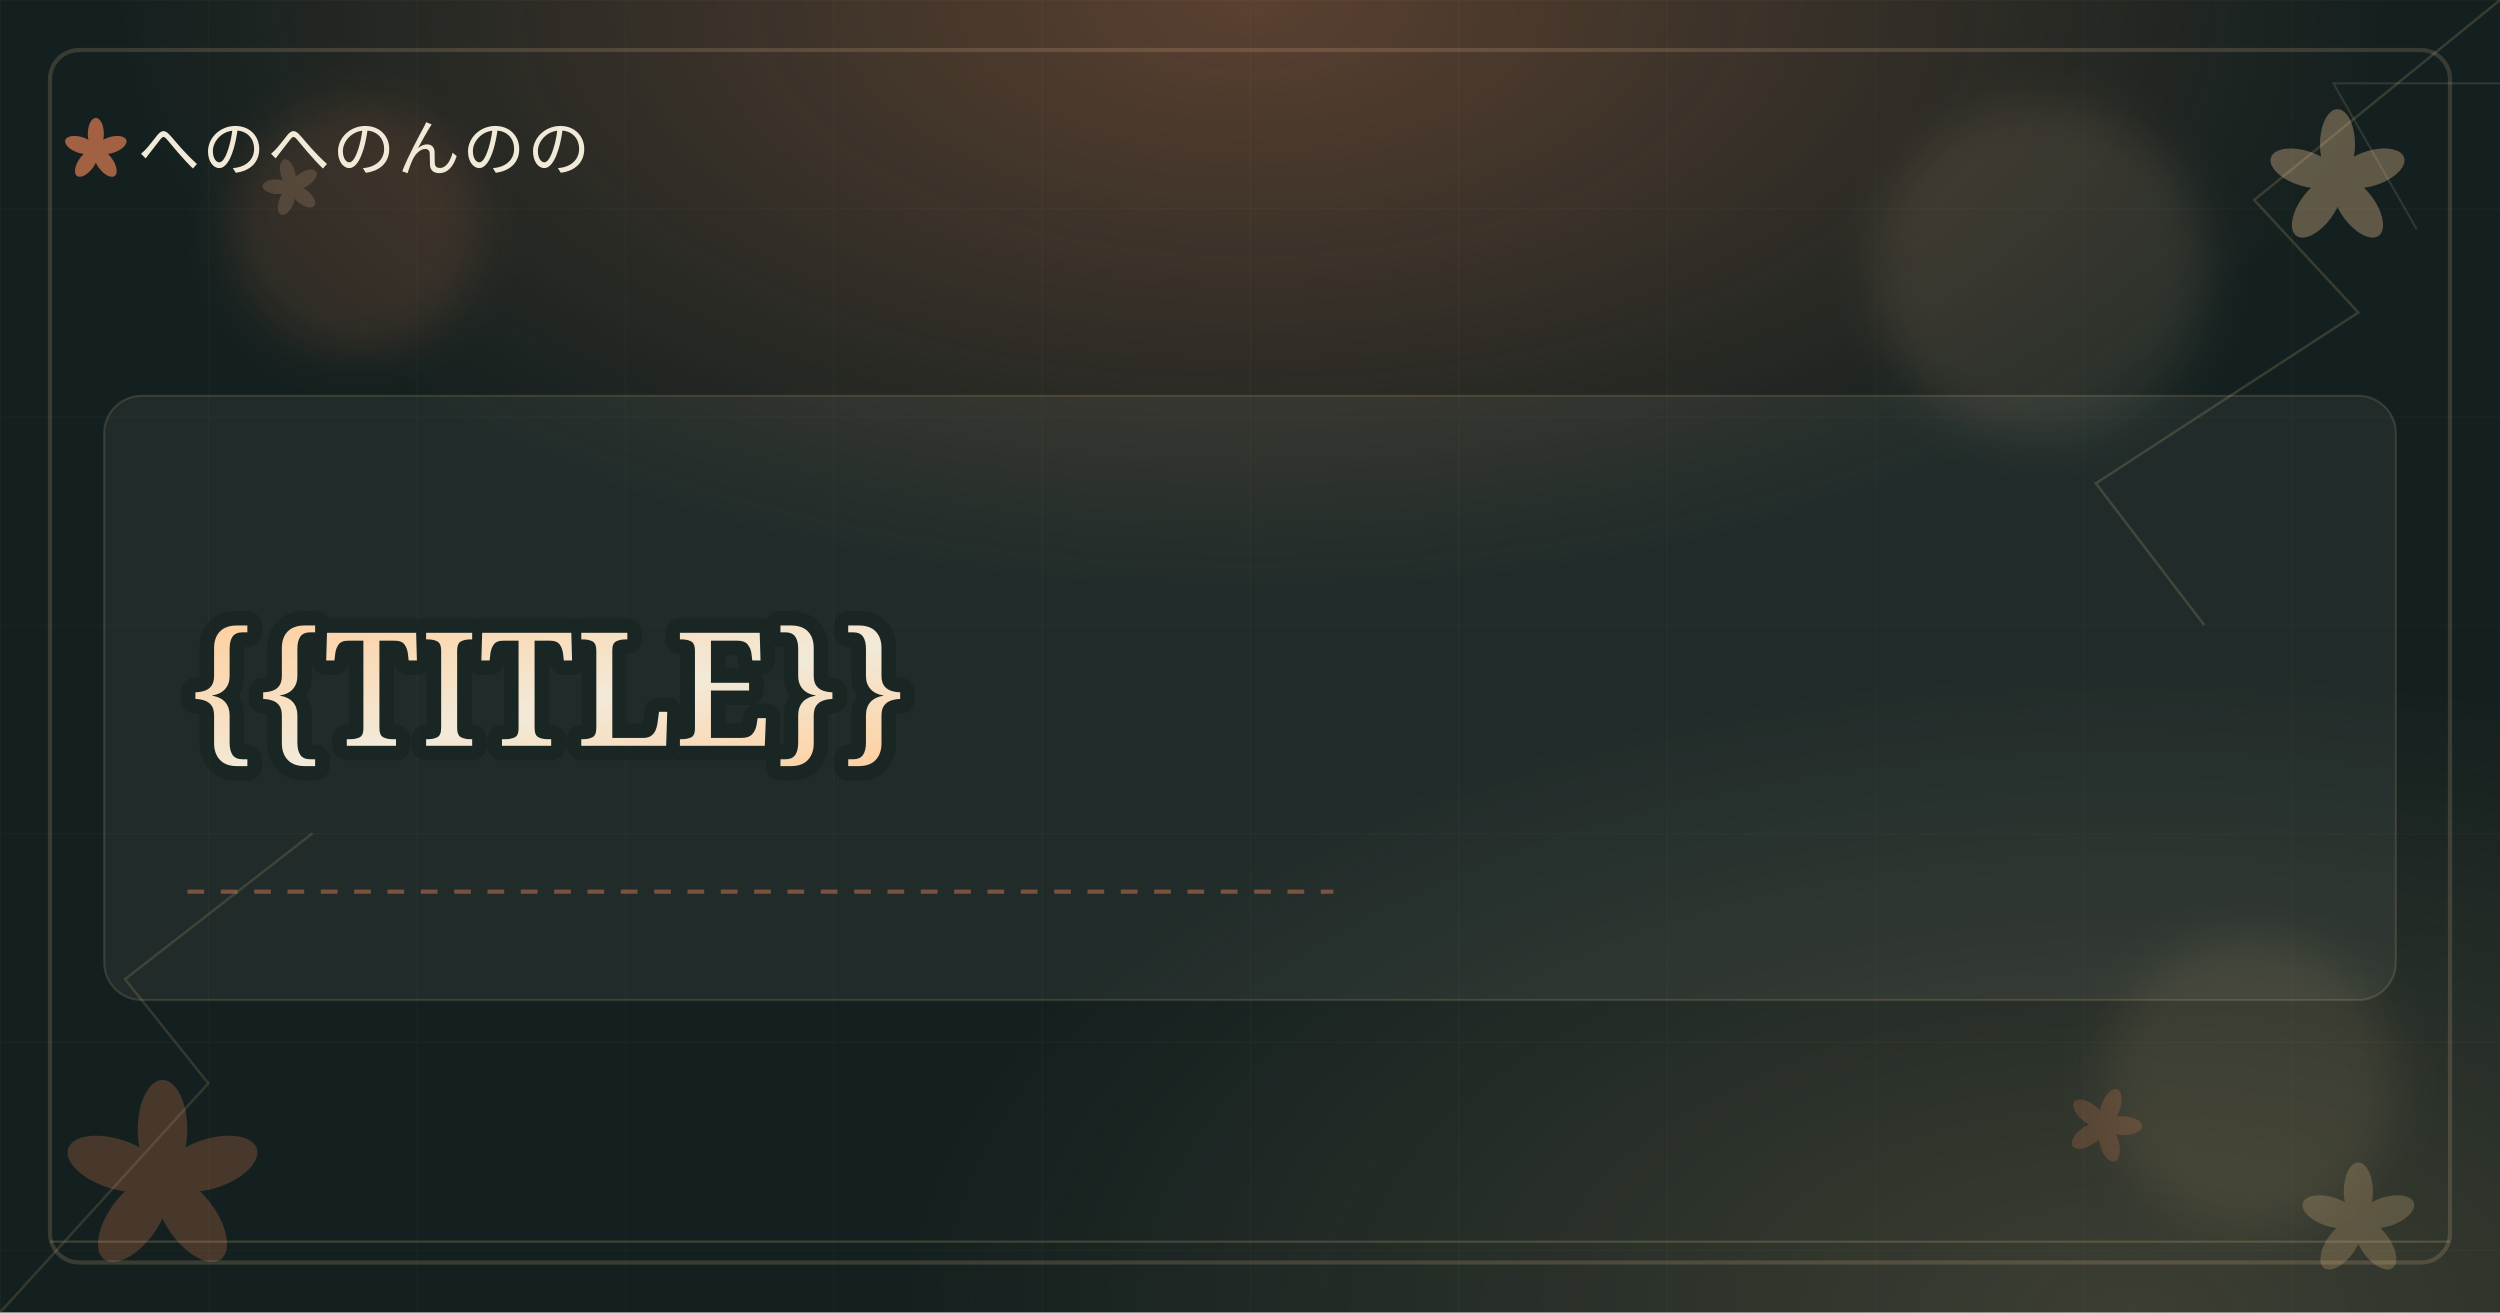
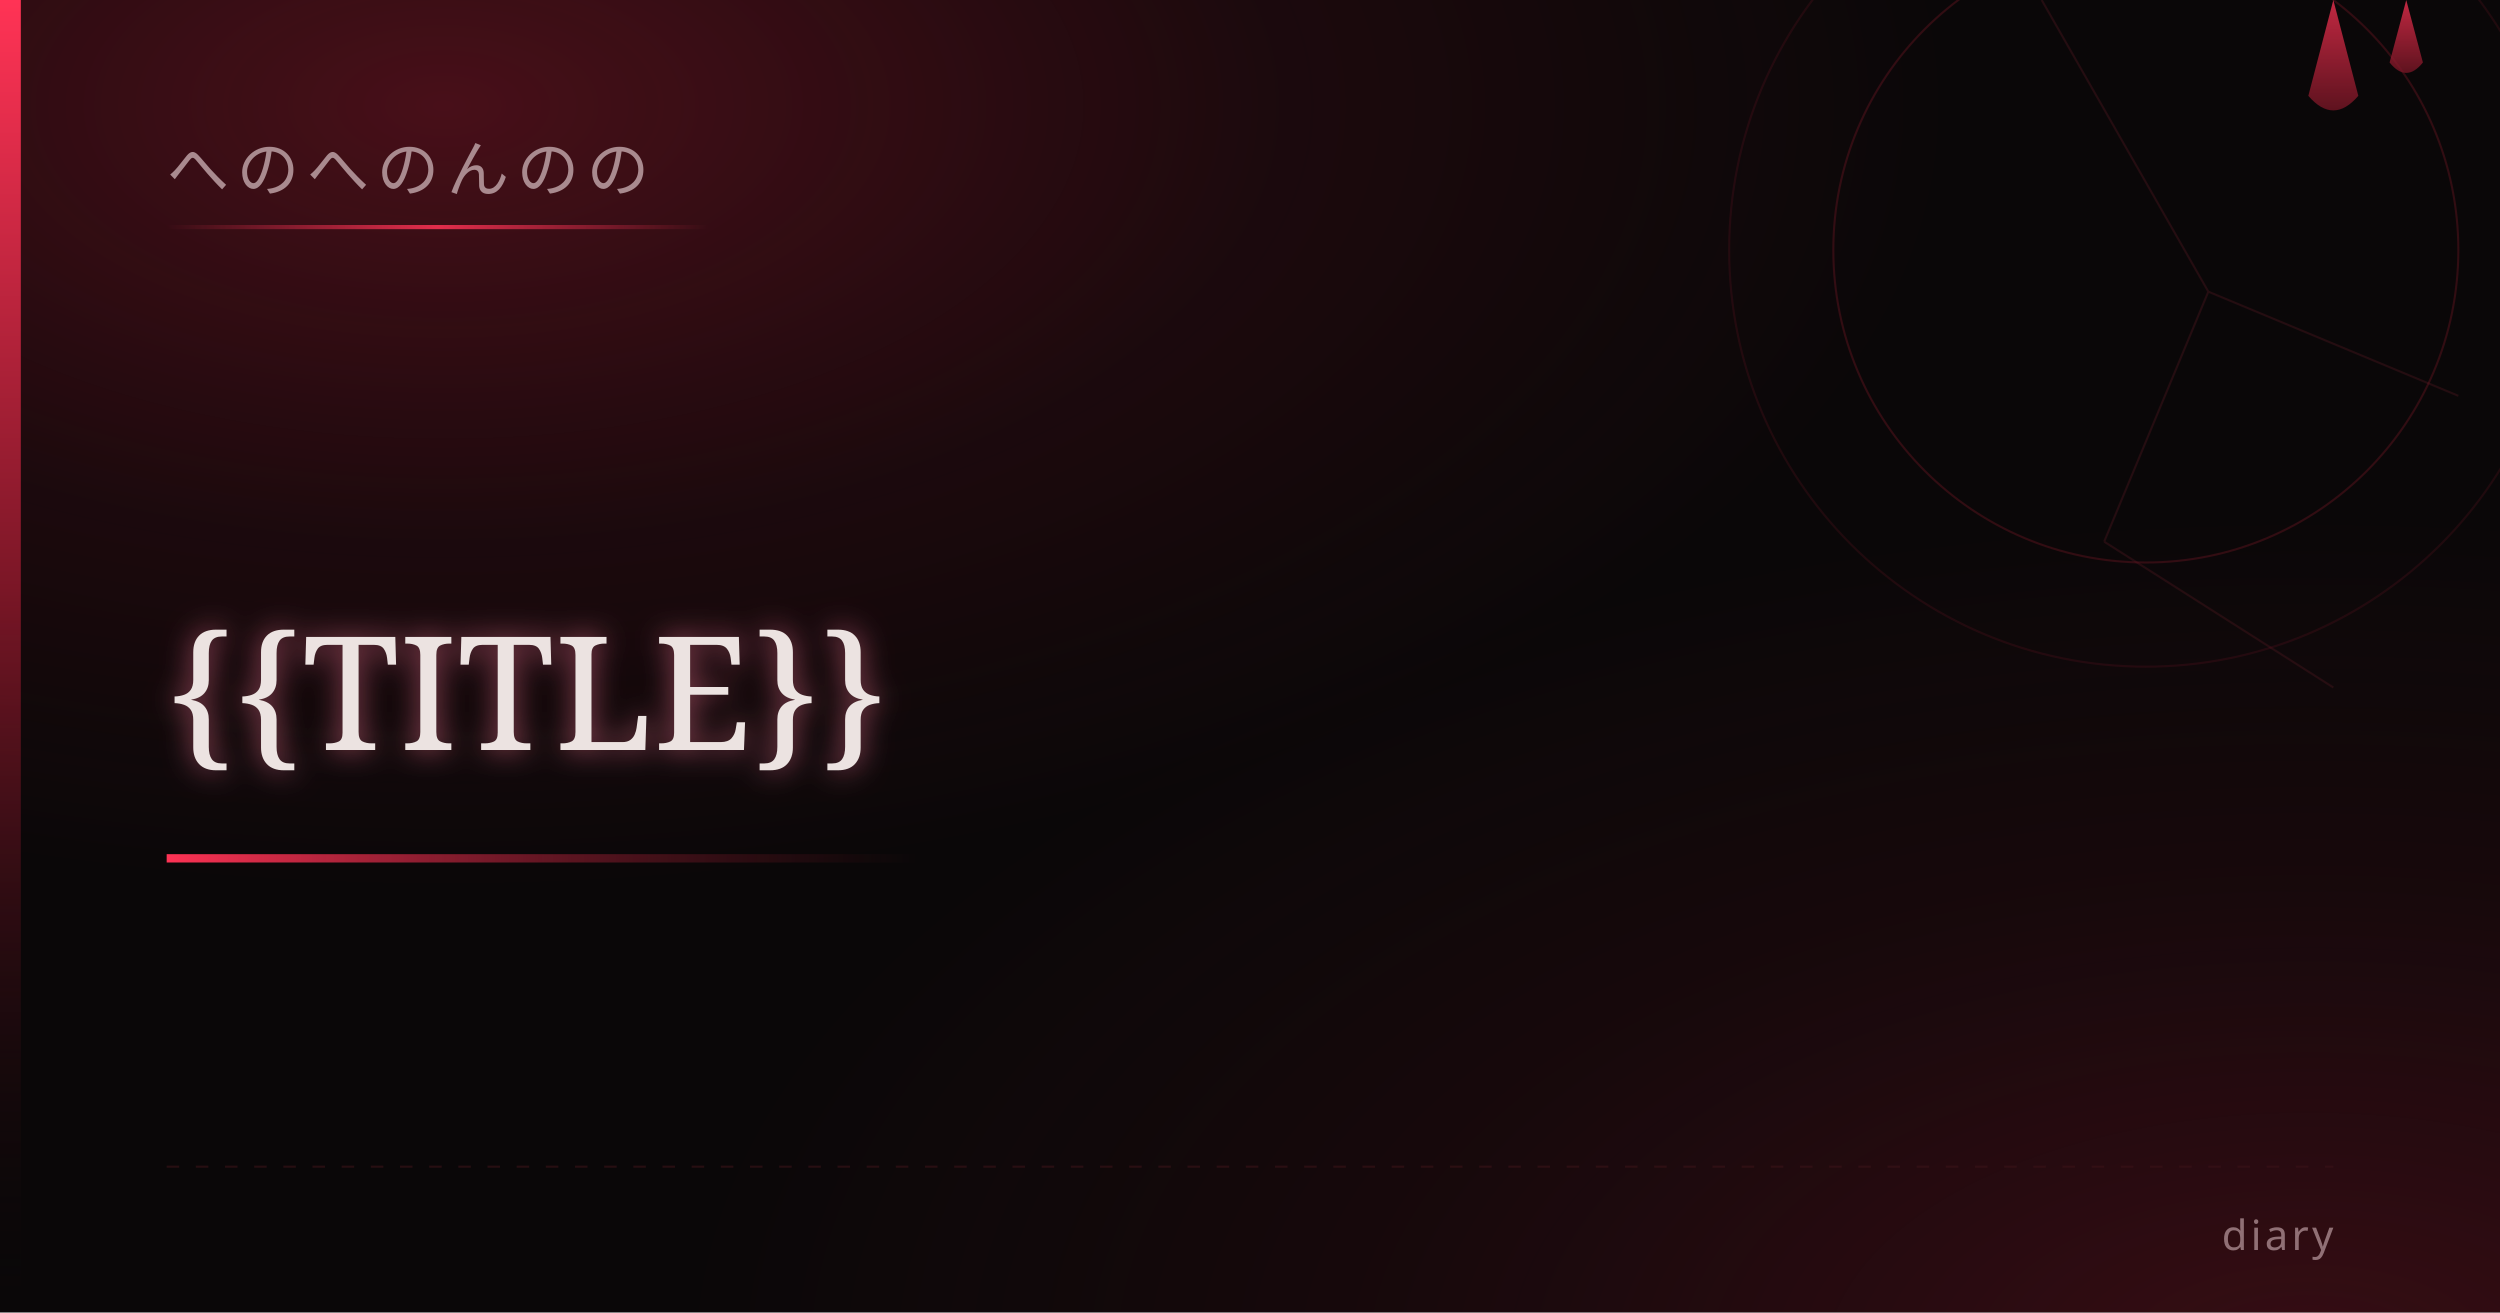
<svg xmlns="http://www.w3.org/2000/svg" width="1200" height="630" viewBox="0 0 1200 630">
  <defs>
-     <linearGradient id="titleGrad" x1="0" y1="0" x2="1" y2="1">
-       <stop offset="0%" stop-color="#ffcf9e" />
-       <stop offset="55%" stop-color="#f2ead9" />
-       <stop offset="100%" stop-color="#ffcf9e" />
+     <radialGradient id="rg1" cx="18%" cy="8%" r="60%">
+       <stop offset="0%" stop-color="#7a1626" stop-opacity="0.55" />
+       <stop offset="55%" stop-color="#7a1626" stop-opacity="0.16" />
+       <stop offset="100%" stop-color="#7a1626" stop-opacity="0" />
+     </radialGradient>
+     <radialGradient id="rg2" cx="92%" cy="104%" r="65%">
+       <stop offset="0%" stop-color="#7a1626" stop-opacity="0.4" />
+       <stop offset="55%" stop-color="#7a1626" stop-opacity="0.12" />
+       <stop offset="100%" stop-color="#7a1626" stop-opacity="0" />
+     </radialGradient>
+     <linearGradient id="barGrad" x1="0" y1="0" x2="0" y2="1">
+       <stop offset="0%" stop-color="#ff3355" />
+       <stop offset="45%" stop-color="#7a1626" />
+       <stop offset="100%" stop-color="#0a0708" stop-opacity="0" />
    </linearGradient>
-     <radialGradient id="sunGlow" cx="50%" cy="0%" r="75%">
-       <stop offset="0%" stop-color="#ff8c5a" stop-opacity="0.30" />
-       <stop offset="60%" stop-color="#ff8c5a" stop-opacity="0" />
-     </radialGradient>
-     <radialGradient id="sandGlow" cx="85%" cy="100%" r="70%">
-       <stop offset="0%" stop-color="#c9a876" stop-opacity="0.22" />
-       <stop offset="70%" stop-color="#c9a876" stop-opacity="0" />
-     </radialGradient>
-     <linearGradient id="lineGrad" x1="0" y1="0" x2="1" y2="0">
-       <stop offset="0%" stop-color="#ff8c5a" stop-opacity="0" />
-       <stop offset="50%" stop-color="#ff8c5a" stop-opacity="0.85" />
-       <stop offset="100%" stop-color="#ff8c5a" stop-opacity="0" />
+     <linearGradient id="underlineGrad" x1="0" y1="0" x2="1" y2="0">
+       <stop offset="0%" stop-color="#ff3355" stop-opacity="0" />
+       <stop offset="50%" stop-color="#ff3355" stop-opacity="0.85" />
+       <stop offset="100%" stop-color="#ff3355" stop-opacity="0" />
    </linearGradient>
-     <pattern id="glasspane" width="100" height="100" patternUnits="userSpaceOnUse">
-       <path d="M100 0 L0 0 0 100" fill="none" stroke="#f2ead9" stroke-opacity="0.05" stroke-width="1" />
-     </pattern>
-     <filter id="softGlow" x="-60%" y="-60%" width="220%" height="220%">
-       <feGaussianBlur stdDeviation="11" />
+     <linearGradient id="titleBarGrad" x1="0" y1="0" x2="1" y2="0">
+       <stop offset="0%" stop-color="#ff3355" />
+       <stop offset="100%" stop-color="#7a1626" stop-opacity="0" />
+     </linearGradient>
+     <linearGradient id="dripGrad" x1="0" y1="0" x2="0" y2="1">
+       <stop offset="0%" stop-color="#ff3355" />
+       <stop offset="100%" stop-color="#7a1626" />
+     </linearGradient>
+     <filter id="glow" x="-30%" y="-60%" width="160%" height="220%">
+       <feGaussianBlur in="SourceGraphic" stdDeviation="7" result="blur" />
+       <feColorMatrix in="blur" type="matrix" values="1 0 0 0 1                 0 0 0 0 0.2                 0 0 0 0 0.33                 0 0 0 0.6 0" result="tint" />
+       <feMerge>
+         <feMergeNode in="tint" />
+         <feMergeNode in="SourceGraphic" />
+       </feMerge>
    </filter>
-     <g id="petalFlower">
-       <ellipse cx="0" cy="-14" rx="7" ry="14" fill="currentColor" />
-       <ellipse cx="0" cy="-14" rx="7" ry="14" fill="currentColor" transform="rotate(72)" />
-       <ellipse cx="0" cy="-14" rx="7" ry="14" fill="currentColor" transform="rotate(144)" />
-       <ellipse cx="0" cy="-14" rx="7" ry="14" fill="currentColor" transform="rotate(216)" />
-       <ellipse cx="0" cy="-14" rx="7" ry="14" fill="currentColor" transform="rotate(288)" />
-       <circle cx="0" cy="0" r="6" fill="currentColor" />
-     </g>
  </defs>
-   <rect x="0" y="0" width="1200" height="630" fill="#14201f" />
-   <rect x="0" y="0" width="1200" height="630" fill="url(#sunGlow)" />
-   <rect x="0" y="0" width="1200" height="630" fill="url(#sandGlow)" />
-   <rect x="0" y="0" width="1200" height="630" fill="url(#glasspane)" opacity="0.55" />
-   <circle cx="170" cy="110" r="60" fill="#ff8c5a" opacity="0.12" filter="url(#softGlow)" />
-   <circle cx="980" cy="130" r="80" fill="#ffcf9e" opacity="0.10" filter="url(#softGlow)" />
-   <circle cx="1080" cy="520" r="70" fill="#c9a876" opacity="0.12" filter="url(#softGlow)" />
-   <path d="M1200 0 L1082 96 L1132 150 L1006 232 L1058 300" stroke="#c9a876" stroke-width="1.2" fill="none" opacity="0.20" />
-   <path d="M1200 40 L1120 40 L1160 110" stroke="#f2ead9" stroke-width="1" fill="none" opacity="0.12" />
-   <path d="M0 630 L100 520 L60 470 L150 400" stroke="#c9a876" stroke-width="1.2" fill="none" opacity="0.18" />
-   <use href="#petalFlower" transform="translate(1122,86) scale(1.2)" color="#ffcf9e" opacity="0.32" />
-   <use href="#petalFlower" transform="translate(78,566) scale(1.7)" color="#ff8c5a" opacity="0.22" />
-   <use href="#petalFlower" transform="translate(1132,586) scale(1.0)" color="#c9a876" opacity="0.28" />
-   <use href="#petalFlower" transform="translate(1010,540) scale(0.65) rotate(20)" color="#ff8c5a" opacity="0.18" />
-   <use href="#petalFlower" transform="translate(140,90) scale(0.5) rotate(-15)" color="#ffcf9e" opacity="0.16" />
-   <rect x="24" y="24" width="1152" height="582" rx="14" ry="14" fill="none" stroke="#ffcf9e" stroke-opacity="0.16" stroke-width="2" />
-   <use href="#petalFlower" transform="translate(46,72) scale(0.55)" color="#ff8c5a" opacity="0.6" />
-   <text x="66" y="82" font-family="serif" font-size="30" fill="#f2ead9" letter-spacing="0.04em">へのへのんのの</text>
-   <line x1="60" y1="102" x2="420" y2="102" stroke="url(#lineGrad)" stroke-width="2" />
-   <rect x="50" y="190" width="1100" height="290" rx="18" ry="18" fill="#f2ead9" fill-opacity="0.06" stroke="#ffcf9e" stroke-opacity="0.14" stroke-width="1" />
-   <text x="90" y="358" font-family="serif" font-size="76" fill="none" stroke="#14201f" stroke-width="14" stroke-linejoin="round" opacity="0.55">{{TITLE}}</text>
-   <text x="90" y="358" font-family="serif" font-size="76" fill="url(#titleGrad)">{{TITLE}}</text>
-   <line x1="90" y1="428" x2="640" y2="428" stroke="#ff8c5a" stroke-width="2" stroke-dasharray="8 8" opacity="0.4" />
-   <line x1="24" y1="596" x2="1176" y2="596" stroke="#c9a876" stroke-opacity="0.25" stroke-width="1" />
+   <rect x="0" y="0" width="1200" height="630" fill="#0a0708" />
+   <rect x="0" y="0" width="1200" height="630" fill="url(#rg1)" />
+   <rect x="0" y="0" width="1200" height="630" fill="url(#rg2)" />
+   <rect x="0" y="0" width="10" height="630" fill="url(#barGrad)" />
+   <g stroke="#3a1218" stroke-width="1" opacity="0.55">
+     <path d="M 980 0 L 1060 140 L 1010 260" fill="none" />
+     <path d="M 1060 140 L 1180 190" fill="none" />
+     <path d="M 1010 260 L 1120 330" fill="none" />
+   </g>
+   <circle cx="1030" cy="120" r="150" fill="none" stroke="#7a1626" stroke-width="1" opacity="0.35" />
+   <circle cx="1030" cy="120" r="200" fill="none" stroke="#7a1626" stroke-width="1" opacity="0.2" />
+   <g fill="url(#dripGrad)" opacity="0.75">
+     <path d="M 1120 0 L 1132 46 Q 1120 60 1108 46 Z" />
+     <path d="M 1155 0 L 1163 30 Q 1155 40 1147 30 Z" />
+   </g>
+   <text x="80" y="92" font-family="sans-serif" font-size="30" letter-spacing="0.12em" fill="#a98a8f">へのへのんのの</text>
+   <rect x="80" y="108" width="260" height="2" fill="url(#underlineGrad)" />
+   <text x="80" y="360" font-family="serif" font-size="76" fill="#ece3e1" filter="url(#glow)">{{TITLE}}</text>
+   <rect x="80" y="410" width="360" height="4" fill="url(#titleBarGrad)" />
+   <g stroke="#3a1218" stroke-width="1" stroke-dasharray="6 8" opacity="0.6">
+     <line x1="80" y1="560" x2="1120" y2="560" />
+   </g>
+   <text x="1120" y="600" font-family="sans-serif" font-size="20" fill="#a98a8f" text-anchor="end" letter-spacing="0.08em" opacity="0.8">diary</text>
</svg>
